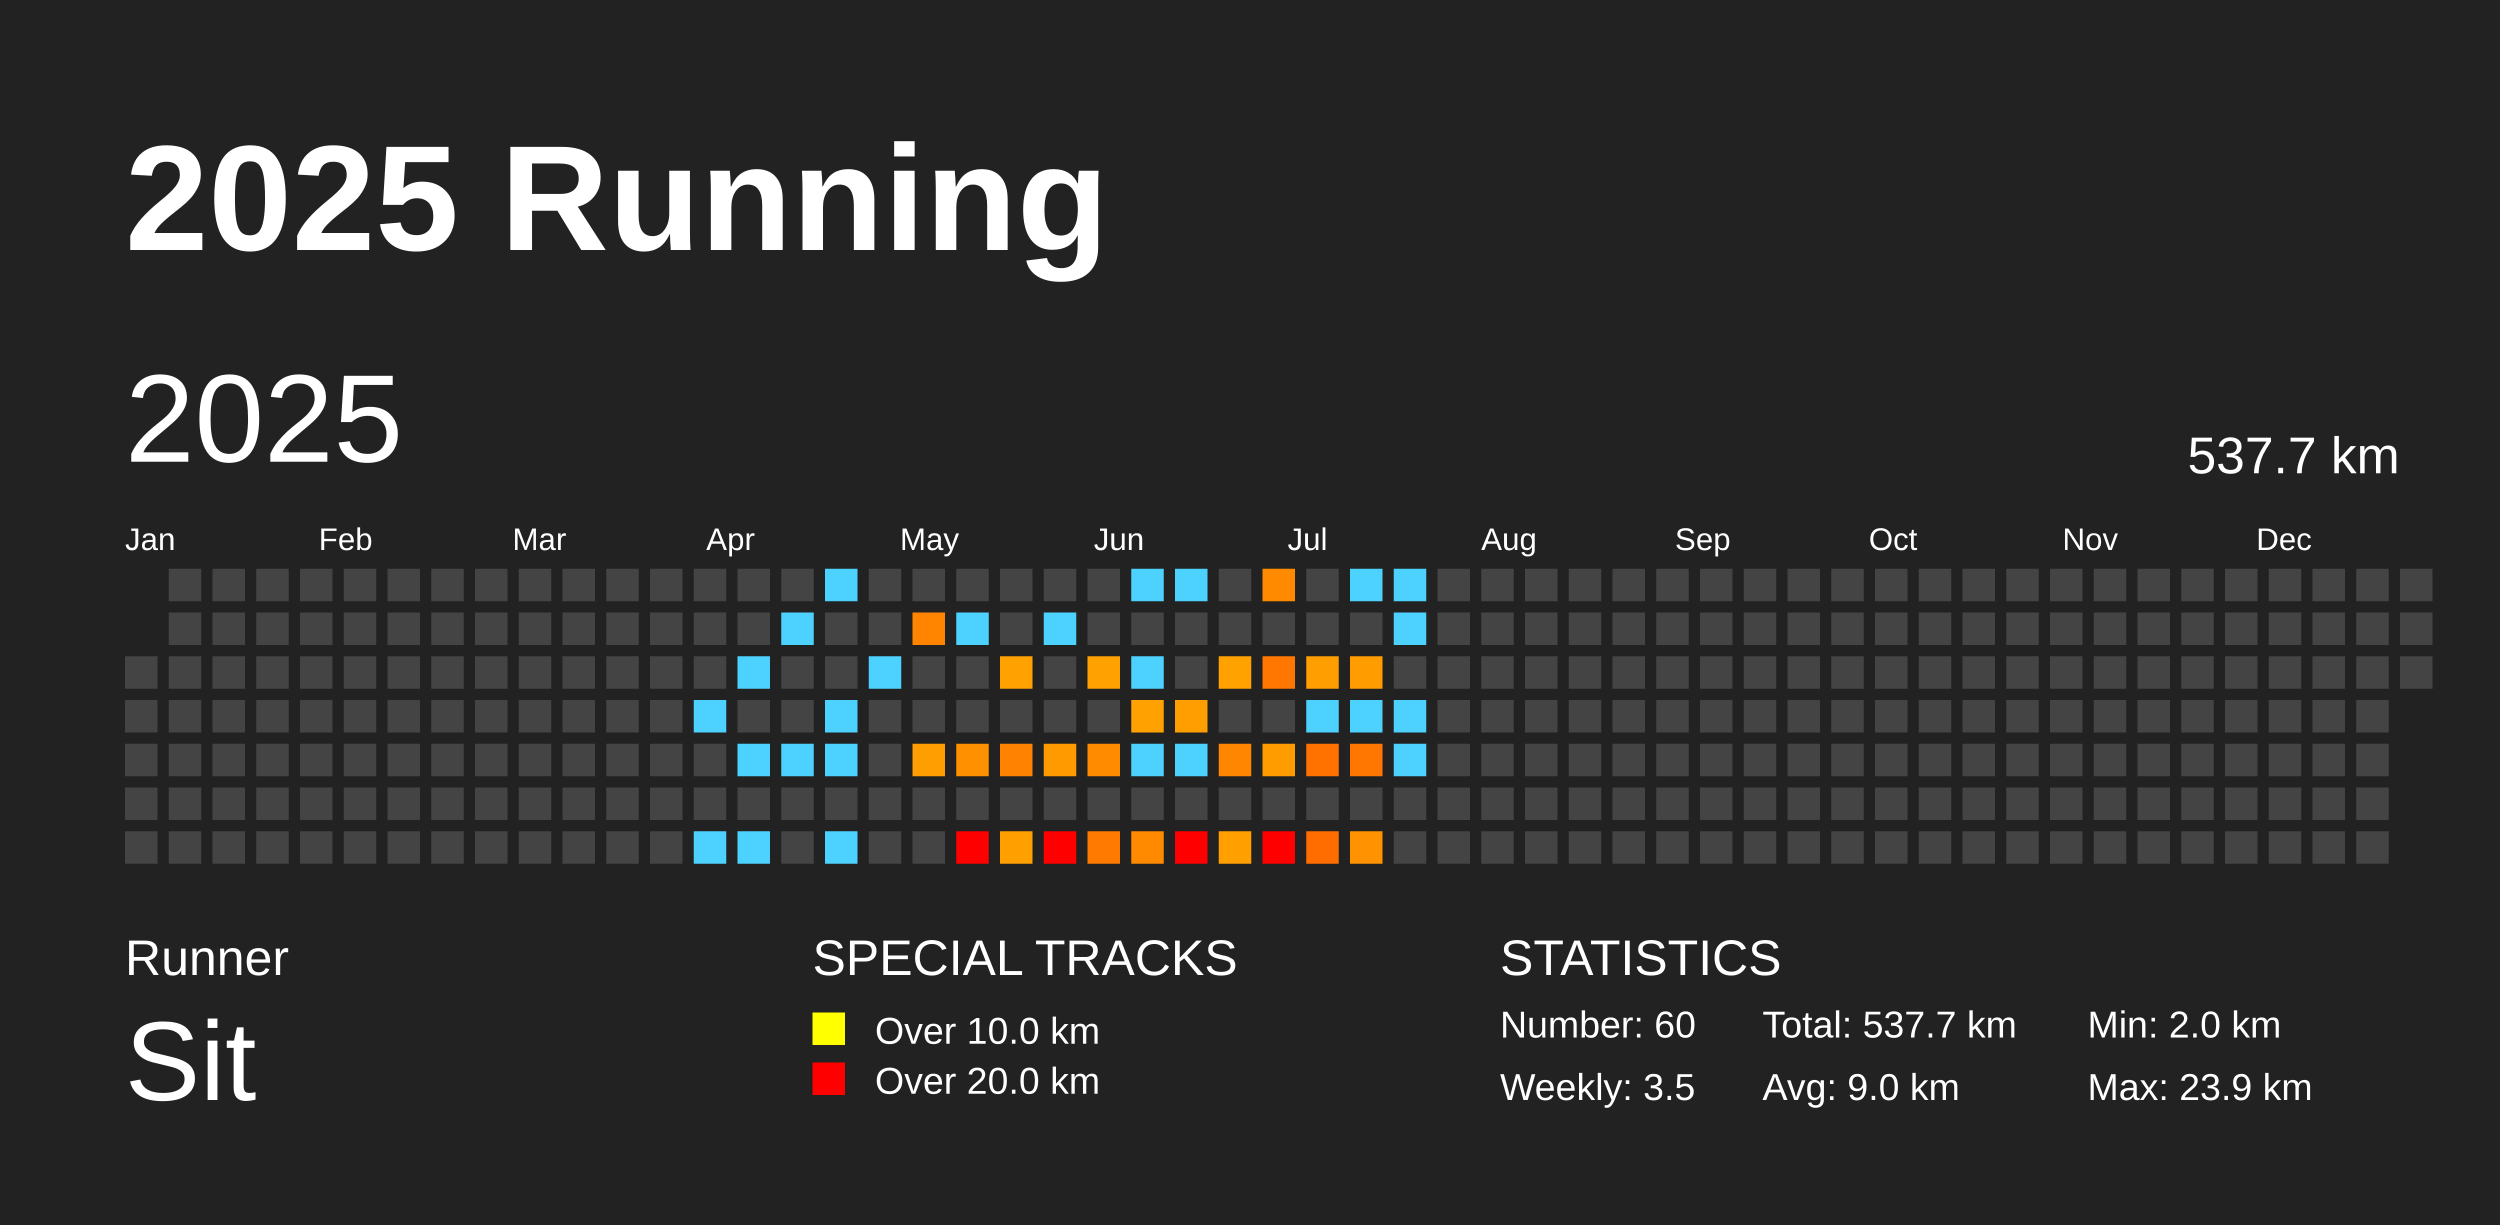
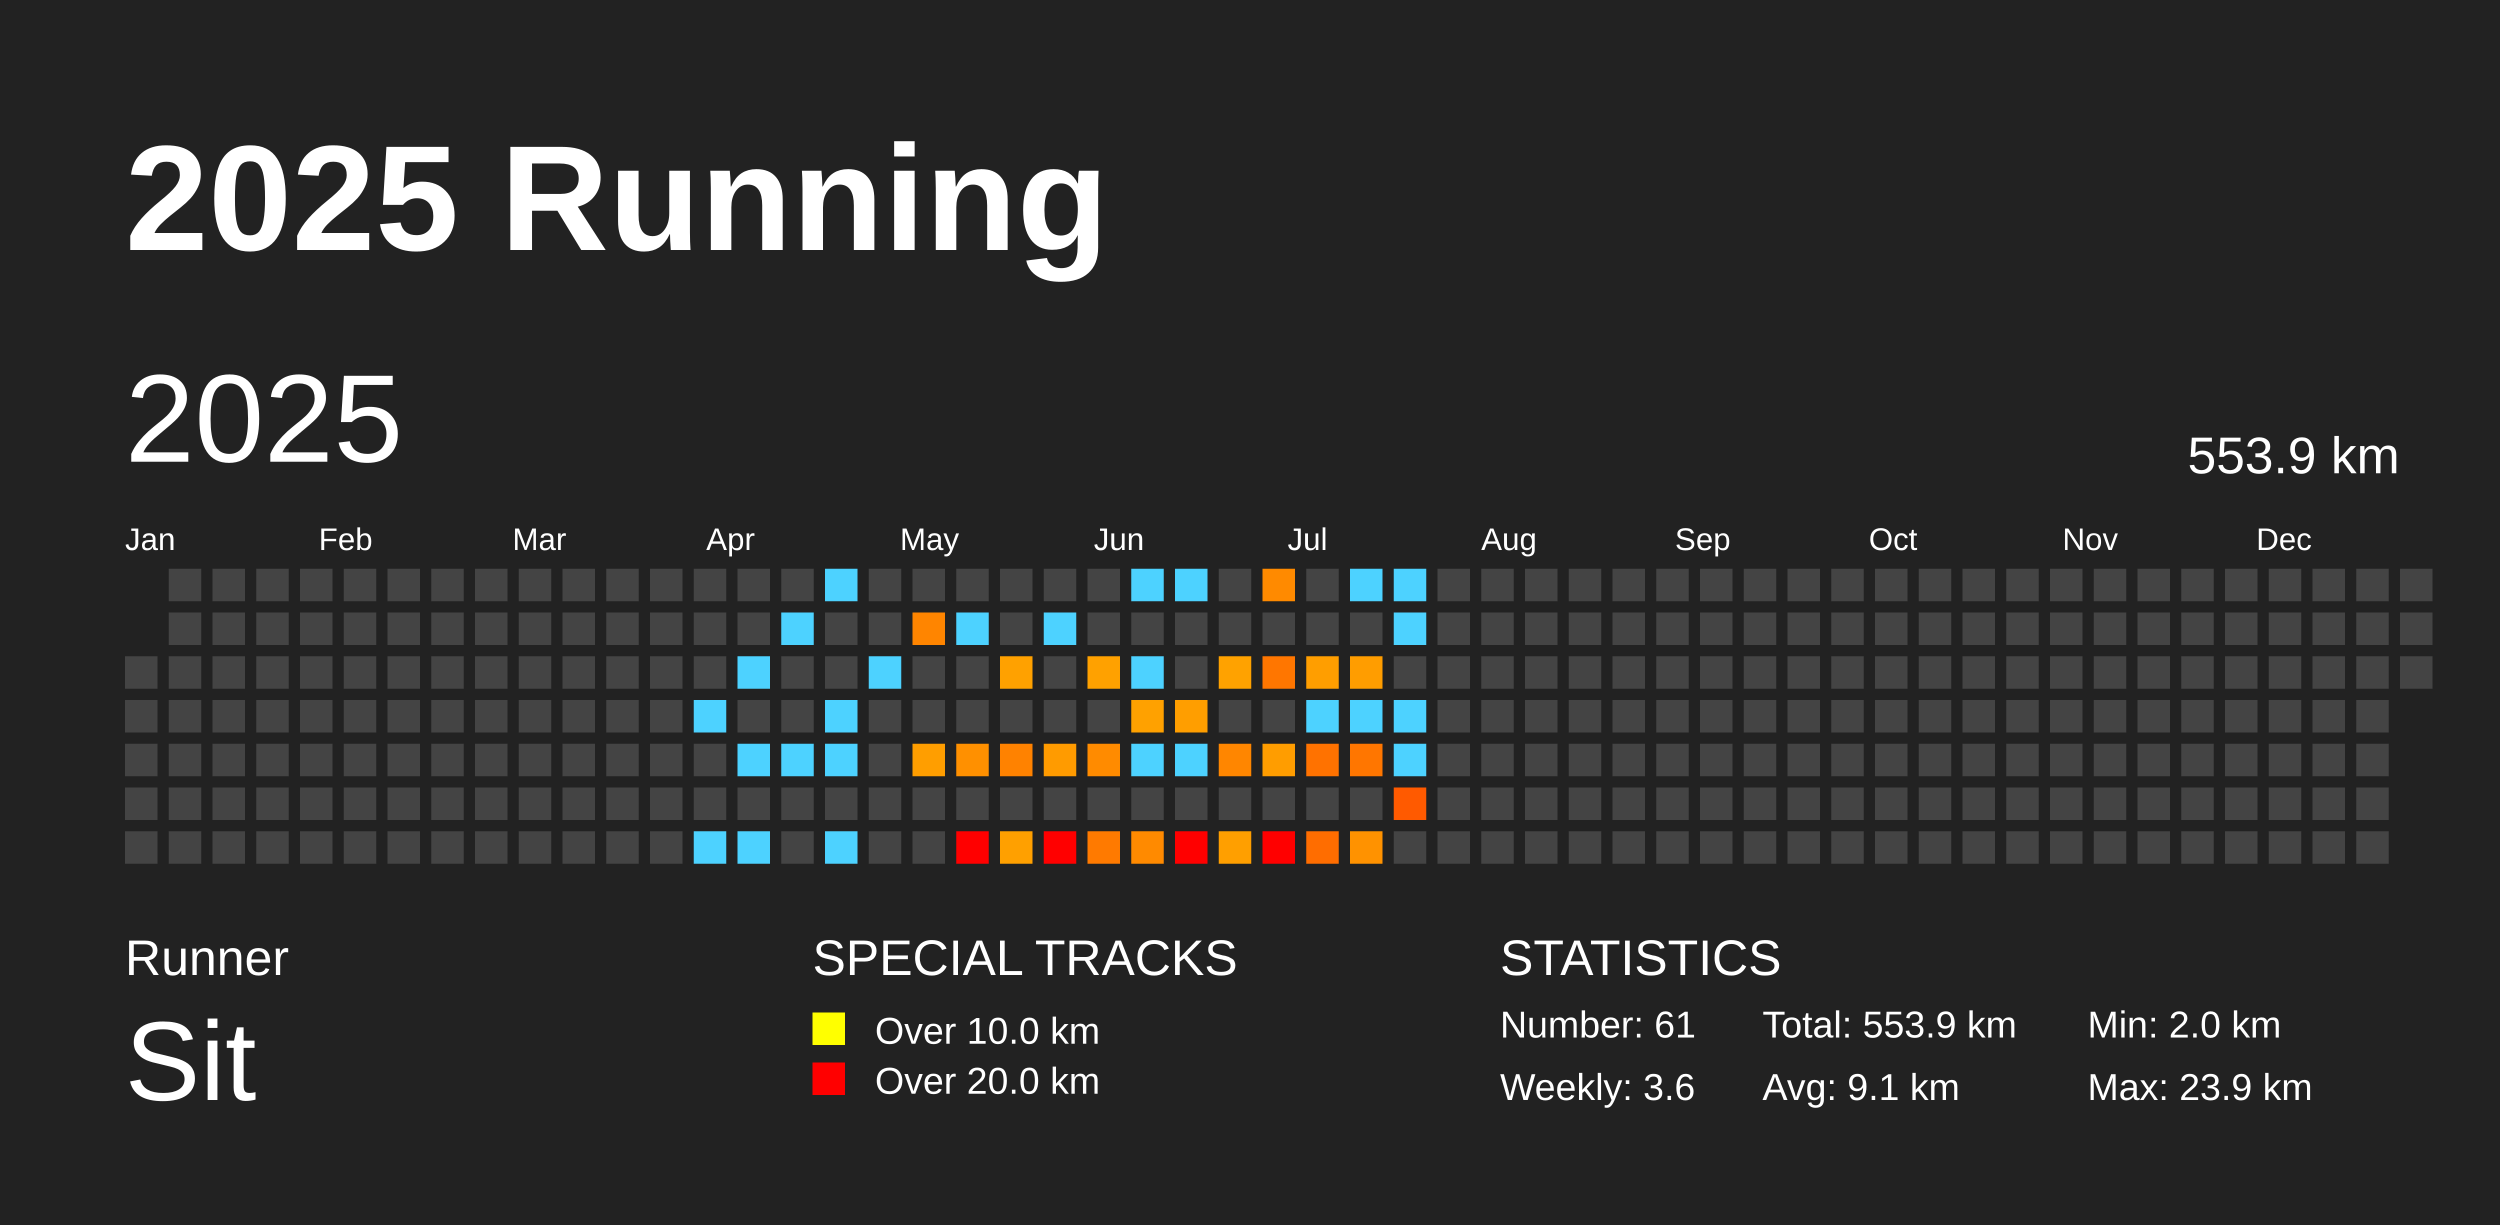
<svg xmlns="http://www.w3.org/2000/svg" baseProfile="full" height="98mm" version="1.1" viewBox="0,0,200,98" width="200mm">
  <defs />
  <rect fill="#222222" height="98" width="200" x="0" y="0" />
  <text fill="#FFFFFF" style="font-size:12px; font-family:Arial; font-weight:bold;" x="10" y="20">2025 Running</text>
  <text fill="#FFFFFF" style="font-size:4px; font-family:Arial" x="10" y="78">Runner</text>
  <text fill="#FFFFFF" style="font-size:9px; font-family:Arial" x="10" y="88">Sit</text>
  <text fill="#FFFFFF" style="font-size:4px; font-family:Arial" x="65" y="78">SPECIAL TRACKS</text>
  <rect fill="yellow" height="2.6" width="2.6" x="65" y="81" />
  <text fill="#FFFFFF" style="font-size:3px; font-family:Arial" x="70" y="83.5">Over 10.0 km</text>
  <rect fill="red" height="2.6" width="2.6" x="65" y="85" />
  <text fill="#FFFFFF" style="font-size:3px; font-family:Arial" x="70" y="87.5">Over 20.0 km</text>
  <text fill="#FFFFFF" style="font-size:4px; font-family:Arial" x="120" y="78">STATISTICS</text>
-   <text fill="#FFFFFF" style="font-size:3px; font-family:Arial" x="120" y="83">Number: 60</text>
-   <text fill="#FFFFFF" style="font-size:3px; font-family:Arial" x="120" y="88">Weekly: 3.5</text>
-   <text fill="#FFFFFF" style="font-size:3px; font-family:Arial" x="141" y="83">Total: 537.7 km</text>
-   <text fill="#FFFFFF" style="font-size:3px; font-family:Arial" x="141" y="88">Avg: 9.0 km</text>
+   <text fill="#FFFFFF" style="font-size:3px; font-family:Arial" x="120" y="83">Number: 61</text>
+   <text fill="#FFFFFF" style="font-size:3px; font-family:Arial" x="120" y="88">Weekly: 3.6</text>
+   <text fill="#FFFFFF" style="font-size:3px; font-family:Arial" x="141" y="83">Total: 553.9 km</text>
+   <text fill="#FFFFFF" style="font-size:3px; font-family:Arial" x="141" y="88">Avg: 9.1 km</text>
  <text fill="#FFFFFF" style="font-size:3px; font-family:Arial" x="167" y="83">Min: 2.0 km</text>
  <text fill="#FFFFFF" style="font-size:3px; font-family:Arial" x="167" y="88">Max: 23.9 km</text>
  <text dominant-baseline="hanging" fill="#FFFFFF" style="font-size:10.0px; font-family:Arial;" x="10" y="30">2025</text>
-   <text dominant-baseline="hanging" fill="#FFFFFF" style="font-size:4.125px; font-family:Arial;" x="175" y="35">537.7 km</text>
+   <text dominant-baseline="hanging" fill="#FFFFFF" style="font-size:4.125px; font-family:Arial;" x="175" y="35">553.9 km</text>
  <text fill="#FFFFFF" style="font-size:2.5px; font-family:Arial" x="10.0" y="44">Jan</text>
  <text fill="#FFFFFF" style="font-size:2.5px; font-family:Arial" x="25.5" y="44">Feb</text>
  <text fill="#FFFFFF" style="font-size:2.5px; font-family:Arial" x="41.0" y="44">Mar</text>
  <text fill="#FFFFFF" style="font-size:2.5px; font-family:Arial" x="56.5" y="44">Apr</text>
  <text fill="#FFFFFF" style="font-size:2.5px; font-family:Arial" x="72.0" y="44">May</text>
  <text fill="#FFFFFF" style="font-size:2.5px; font-family:Arial" x="87.5" y="44">Jun</text>
  <text fill="#FFFFFF" style="font-size:2.5px; font-family:Arial" x="103.0" y="44">Jul</text>
  <text fill="#FFFFFF" style="font-size:2.5px; font-family:Arial" x="118.5" y="44">Aug</text>
  <text fill="#FFFFFF" style="font-size:2.5px; font-family:Arial" x="134.0" y="44">Sep</text>
  <text fill="#FFFFFF" style="font-size:2.5px; font-family:Arial" x="149.5" y="44">Oct</text>
  <text fill="#FFFFFF" style="font-size:2.5px; font-family:Arial" x="165.0" y="44">Nov</text>
  <text fill="#FFFFFF" style="font-size:2.5px; font-family:Arial" x="180.5" y="44">Dec</text>
  <rect fill="#444444" height="2.6" width="2.6" x="10.0" y="52.5" />
  <rect fill="#444444" height="2.6" width="2.6" x="10.0" y="56.0" />
  <rect fill="#444444" height="2.6" width="2.6" x="10.0" y="59.5" />
  <rect fill="#444444" height="2.6" width="2.6" x="10.0" y="63.0" />
  <rect fill="#444444" height="2.6" width="2.6" x="10.0" y="66.5" />
  <rect fill="#444444" height="2.6" width="2.6" x="13.5" y="45.5" />
  <rect fill="#444444" height="2.6" width="2.6" x="13.5" y="49.0" />
  <rect fill="#444444" height="2.6" width="2.6" x="13.5" y="52.5" />
  <rect fill="#444444" height="2.6" width="2.6" x="13.5" y="56.0" />
  <rect fill="#444444" height="2.6" width="2.6" x="13.5" y="59.5" />
  <rect fill="#444444" height="2.6" width="2.6" x="13.5" y="63.0" />
  <rect fill="#444444" height="2.6" width="2.6" x="13.5" y="66.5" />
  <rect fill="#444444" height="2.6" width="2.6" x="17.0" y="45.5" />
  <rect fill="#444444" height="2.6" width="2.6" x="17.0" y="49.0" />
  <rect fill="#444444" height="2.6" width="2.6" x="17.0" y="52.5" />
  <rect fill="#444444" height="2.6" width="2.6" x="17.0" y="56.0" />
  <rect fill="#444444" height="2.6" width="2.6" x="17.0" y="59.5" />
  <rect fill="#444444" height="2.6" width="2.6" x="17.0" y="63.0" />
  <rect fill="#444444" height="2.6" width="2.6" x="17.0" y="66.5" />
  <rect fill="#444444" height="2.6" width="2.6" x="20.5" y="45.5" />
  <rect fill="#444444" height="2.6" width="2.6" x="20.5" y="49.0" />
  <rect fill="#444444" height="2.6" width="2.6" x="20.5" y="52.5" />
  <rect fill="#444444" height="2.6" width="2.6" x="20.5" y="56.0" />
  <rect fill="#444444" height="2.6" width="2.6" x="20.5" y="59.5" />
  <rect fill="#444444" height="2.6" width="2.6" x="20.5" y="63.0" />
  <rect fill="#444444" height="2.6" width="2.6" x="20.5" y="66.5" />
  <rect fill="#444444" height="2.6" width="2.6" x="24.0" y="45.5" />
  <rect fill="#444444" height="2.6" width="2.6" x="24.0" y="49.0" />
  <rect fill="#444444" height="2.6" width="2.6" x="24.0" y="52.5" />
  <rect fill="#444444" height="2.6" width="2.6" x="24.0" y="56.0" />
  <rect fill="#444444" height="2.6" width="2.6" x="24.0" y="59.5" />
  <rect fill="#444444" height="2.6" width="2.6" x="24.0" y="63.0" />
  <rect fill="#444444" height="2.6" width="2.6" x="24.0" y="66.5" />
  <rect fill="#444444" height="2.6" width="2.6" x="27.5" y="45.5" />
  <rect fill="#444444" height="2.6" width="2.6" x="27.5" y="49.0" />
  <rect fill="#444444" height="2.6" width="2.6" x="27.5" y="52.5" />
  <rect fill="#444444" height="2.6" width="2.6" x="27.5" y="56.0" />
  <rect fill="#444444" height="2.6" width="2.6" x="27.5" y="59.5" />
  <rect fill="#444444" height="2.6" width="2.6" x="27.5" y="63.0" />
  <rect fill="#444444" height="2.6" width="2.6" x="27.5" y="66.5" />
  <rect fill="#444444" height="2.6" width="2.6" x="31.0" y="45.5" />
  <rect fill="#444444" height="2.6" width="2.6" x="31.0" y="49.0" />
  <rect fill="#444444" height="2.6" width="2.6" x="31.0" y="52.5" />
  <rect fill="#444444" height="2.6" width="2.6" x="31.0" y="56.0" />
  <rect fill="#444444" height="2.6" width="2.6" x="31.0" y="59.5" />
  <rect fill="#444444" height="2.6" width="2.6" x="31.0" y="63.0" />
  <rect fill="#444444" height="2.6" width="2.6" x="31.0" y="66.5" />
  <rect fill="#444444" height="2.6" width="2.6" x="34.5" y="45.5" />
  <rect fill="#444444" height="2.6" width="2.6" x="34.5" y="49.0" />
  <rect fill="#444444" height="2.6" width="2.6" x="34.5" y="52.5" />
  <rect fill="#444444" height="2.6" width="2.6" x="34.5" y="56.0" />
  <rect fill="#444444" height="2.6" width="2.6" x="34.5" y="59.5" />
  <rect fill="#444444" height="2.6" width="2.6" x="34.5" y="63.0" />
  <rect fill="#444444" height="2.6" width="2.6" x="34.5" y="66.5" />
  <rect fill="#444444" height="2.6" width="2.6" x="38.0" y="45.5" />
  <rect fill="#444444" height="2.6" width="2.6" x="38.0" y="49.0" />
  <rect fill="#444444" height="2.6" width="2.6" x="38.0" y="52.5" />
  <rect fill="#444444" height="2.6" width="2.6" x="38.0" y="56.0" />
  <rect fill="#444444" height="2.6" width="2.6" x="38.0" y="59.5" />
  <rect fill="#444444" height="2.6" width="2.6" x="38.0" y="63.0" />
  <rect fill="#444444" height="2.6" width="2.6" x="38.0" y="66.5" />
  <rect fill="#444444" height="2.6" width="2.6" x="41.5" y="45.5" />
  <rect fill="#444444" height="2.6" width="2.6" x="41.5" y="49.0" />
  <rect fill="#444444" height="2.6" width="2.6" x="41.5" y="52.5" />
  <rect fill="#444444" height="2.6" width="2.6" x="41.5" y="56.0" />
  <rect fill="#444444" height="2.6" width="2.6" x="41.5" y="59.5" />
  <rect fill="#444444" height="2.6" width="2.6" x="41.5" y="63.0" />
  <rect fill="#444444" height="2.6" width="2.6" x="41.5" y="66.5" />
  <rect fill="#444444" height="2.6" width="2.6" x="45.0" y="45.5" />
  <rect fill="#444444" height="2.6" width="2.6" x="45.0" y="49.0" />
  <rect fill="#444444" height="2.6" width="2.6" x="45.0" y="52.5" />
  <rect fill="#444444" height="2.6" width="2.6" x="45.0" y="56.0" />
  <rect fill="#444444" height="2.6" width="2.6" x="45.0" y="59.5" />
  <rect fill="#444444" height="2.6" width="2.6" x="45.0" y="63.0" />
  <rect fill="#444444" height="2.6" width="2.6" x="45.0" y="66.5" />
  <rect fill="#444444" height="2.6" width="2.6" x="48.5" y="45.5" />
  <rect fill="#444444" height="2.6" width="2.6" x="48.5" y="49.0" />
  <rect fill="#444444" height="2.6" width="2.6" x="48.5" y="52.5" />
  <rect fill="#444444" height="2.6" width="2.6" x="48.5" y="56.0" />
  <rect fill="#444444" height="2.6" width="2.6" x="48.5" y="59.5" />
  <rect fill="#444444" height="2.6" width="2.6" x="48.5" y="63.0" />
  <rect fill="#444444" height="2.6" width="2.6" x="48.5" y="66.5" />
  <rect fill="#444444" height="2.6" width="2.6" x="52.0" y="45.5" />
  <rect fill="#444444" height="2.6" width="2.6" x="52.0" y="49.0" />
  <rect fill="#444444" height="2.6" width="2.6" x="52.0" y="52.5" />
  <rect fill="#444444" height="2.6" width="2.6" x="52.0" y="56.0" />
  <rect fill="#444444" height="2.6" width="2.6" x="52.0" y="59.5" />
  <rect fill="#444444" height="2.6" width="2.6" x="52.0" y="63.0" />
  <rect fill="#444444" height="2.6" width="2.6" x="52.0" y="66.5" />
  <rect fill="#444444" height="2.6" width="2.6" x="55.5" y="45.5" />
  <rect fill="#444444" height="2.6" width="2.6" x="55.5" y="49.0" />
  <rect fill="#444444" height="2.6" width="2.6" x="55.5" y="52.5" />
  <rect fill="#4dd2ff" height="2.6" width="2.6" x="55.5" y="56.0" />
  <rect fill="#444444" height="2.6" width="2.6" x="55.5" y="59.5" />
  <rect fill="#444444" height="2.6" width="2.6" x="55.5" y="63.0" />
  <rect fill="#4dd2ff" height="2.6" width="2.6" x="55.5" y="66.5" />
  <rect fill="#444444" height="2.6" width="2.6" x="59.0" y="45.5" />
  <rect fill="#444444" height="2.6" width="2.6" x="59.0" y="49.0" />
  <rect fill="#4dd2ff" height="2.6" width="2.6" x="59.0" y="52.5" />
  <rect fill="#444444" height="2.6" width="2.6" x="59.0" y="56.0" />
  <rect fill="#4dd2ff" height="2.6" width="2.6" x="59.0" y="59.5" />
  <rect fill="#444444" height="2.6" width="2.6" x="59.0" y="63.0" />
  <rect fill="#4dd2ff" height="2.6" width="2.6" x="59.0" y="66.5" />
  <rect fill="#444444" height="2.6" width="2.6" x="62.5" y="45.5" />
  <rect fill="#4dd2ff" height="2.6" width="2.6" x="62.5" y="49.0" />
  <rect fill="#444444" height="2.6" width="2.6" x="62.5" y="52.5" />
  <rect fill="#444444" height="2.6" width="2.6" x="62.5" y="56.0" />
  <rect fill="#4dd2ff" height="2.6" width="2.6" x="62.5" y="59.5" />
  <rect fill="#444444" height="2.6" width="2.6" x="62.5" y="63.0" />
  <rect fill="#444444" height="2.6" width="2.6" x="62.5" y="66.5" />
  <rect fill="#4dd2ff" height="2.6" width="2.6" x="66.0" y="45.5" />
  <rect fill="#444444" height="2.6" width="2.6" x="66.0" y="49.0" />
  <rect fill="#444444" height="2.6" width="2.6" x="66.0" y="52.5" />
  <rect fill="#4dd2ff" height="2.6" width="2.6" x="66.0" y="56.0" />
  <rect fill="#4dd2ff" height="2.6" width="2.6" x="66.0" y="59.5" />
  <rect fill="#444444" height="2.6" width="2.6" x="66.0" y="63.0" />
  <rect fill="#4dd2ff" height="2.6" width="2.6" x="66.0" y="66.5" />
  <rect fill="#444444" height="2.6" width="2.6" x="69.5" y="45.5" />
  <rect fill="#444444" height="2.6" width="2.6" x="69.5" y="49.0" />
  <rect fill="#4dd2ff" height="2.6" width="2.6" x="69.5" y="52.5" />
  <rect fill="#444444" height="2.6" width="2.6" x="69.5" y="56.0" />
  <rect fill="#444444" height="2.6" width="2.6" x="69.5" y="59.5" />
  <rect fill="#444444" height="2.6" width="2.6" x="69.5" y="63.0" />
  <rect fill="#444444" height="2.6" width="2.6" x="69.5" y="66.5" />
  <rect fill="#444444" height="2.6" width="2.6" x="73.0" y="45.5" />
  <rect fill="#ff8500" height="2.6" width="2.6" x="73.0" y="49.0" />
  <rect fill="#444444" height="2.6" width="2.6" x="73.0" y="52.5" />
  <rect fill="#444444" height="2.6" width="2.6" x="73.0" y="56.0" />
  <rect fill="#ff9e00" height="2.6" width="2.6" x="73.0" y="59.5" />
  <rect fill="#444444" height="2.6" width="2.6" x="73.0" y="63.0" />
  <rect fill="#444444" height="2.6" width="2.6" x="73.0" y="66.5" />
  <rect fill="#444444" height="2.6" width="2.6" x="76.5" y="45.5" />
  <rect fill="#4dd2ff" height="2.6" width="2.6" x="76.5" y="49.0" />
  <rect fill="#444444" height="2.6" width="2.6" x="76.5" y="52.5" />
  <rect fill="#444444" height="2.6" width="2.6" x="76.5" y="56.0" />
  <rect fill="#ff9000" height="2.6" width="2.6" x="76.5" y="59.5" />
  <rect fill="#444444" height="2.6" width="2.6" x="76.5" y="63.0" />
  <rect fill="red" height="2.6" width="2.6" x="76.5" y="66.5" />
  <rect fill="#444444" height="2.6" width="2.6" x="80.0" y="45.5" />
  <rect fill="#444444" height="2.6" width="2.6" x="80.0" y="49.0" />
  <rect fill="#ffa100" height="2.6" width="2.6" x="80.0" y="52.5" />
  <rect fill="#444444" height="2.6" width="2.6" x="80.0" y="56.0" />
  <rect fill="#ff8200" height="2.6" width="2.6" x="80.0" y="59.5" />
  <rect fill="#444444" height="2.6" width="2.6" x="80.0" y="63.0" />
  <rect fill="#ffa000" height="2.6" width="2.6" x="80.0" y="66.5" />
  <rect fill="#444444" height="2.6" width="2.6" x="83.5" y="45.5" />
  <rect fill="#4dd2ff" height="2.6" width="2.6" x="83.5" y="49.0" />
  <rect fill="#444444" height="2.6" width="2.6" x="83.5" y="52.5" />
  <rect fill="#444444" height="2.6" width="2.6" x="83.5" y="56.0" />
  <rect fill="#ff9b00" height="2.6" width="2.6" x="83.5" y="59.5" />
  <rect fill="#444444" height="2.6" width="2.6" x="83.5" y="63.0" />
  <rect fill="red" height="2.6" width="2.6" x="83.5" y="66.5" />
  <rect fill="#444444" height="2.6" width="2.6" x="87.0" y="45.5" />
  <rect fill="#444444" height="2.6" width="2.6" x="87.0" y="49.0" />
  <rect fill="#ffa100" height="2.6" width="2.6" x="87.0" y="52.5" />
  <rect fill="#444444" height="2.6" width="2.6" x="87.0" y="56.0" />
  <rect fill="#ff8b00" height="2.6" width="2.6" x="87.0" y="59.5" />
  <rect fill="#444444" height="2.6" width="2.6" x="87.0" y="63.0" />
  <rect fill="#ff7a00" height="2.6" width="2.6" x="87.0" y="66.5" />
  <rect fill="#4dd2ff" height="2.6" width="2.6" x="90.5" y="45.5" />
  <rect fill="#444444" height="2.6" width="2.6" x="90.5" y="49.0" />
  <rect fill="#4dd2ff" height="2.6" width="2.6" x="90.5" y="52.5" />
  <rect fill="#ffa100" height="2.6" width="2.6" x="90.5" y="56.0" />
  <rect fill="#4dd2ff" height="2.6" width="2.6" x="90.5" y="59.5" />
  <rect fill="#444444" height="2.6" width="2.6" x="90.5" y="63.0" />
  <rect fill="#ff8a00" height="2.6" width="2.6" x="90.5" y="66.5" />
  <rect fill="#4dd2ff" height="2.6" width="2.6" x="94.0" y="45.5" />
  <rect fill="#444444" height="2.6" width="2.6" x="94.0" y="49.0" />
  <rect fill="#444444" height="2.6" width="2.6" x="94.0" y="52.5" />
  <rect fill="#ff9e00" height="2.6" width="2.6" x="94.0" y="56.0" />
  <rect fill="#4dd2ff" height="2.6" width="2.6" x="94.0" y="59.5" />
  <rect fill="#444444" height="2.6" width="2.6" x="94.0" y="63.0" />
  <rect fill="red" height="2.6" width="2.6" x="94.0" y="66.5" />
  <rect fill="#444444" height="2.6" width="2.6" x="97.5" y="45.5" />
  <rect fill="#444444" height="2.6" width="2.6" x="97.5" y="49.0" />
  <rect fill="#ffa200" height="2.6" width="2.6" x="97.5" y="52.5" />
  <rect fill="#444444" height="2.6" width="2.6" x="97.5" y="56.0" />
  <rect fill="#ff8600" height="2.6" width="2.6" x="97.5" y="59.5" />
  <rect fill="#444444" height="2.6" width="2.6" x="97.5" y="63.0" />
  <rect fill="#ff9f00" height="2.6" width="2.6" x="97.5" y="66.5" />
  <rect fill="#ff8a00" height="2.6" width="2.6" x="101.0" y="45.5" />
  <rect fill="#444444" height="2.6" width="2.6" x="101.0" y="49.0" />
  <rect fill="#ff7600" height="2.6" width="2.6" x="101.0" y="52.5" />
  <rect fill="#444444" height="2.6" width="2.6" x="101.0" y="56.0" />
  <rect fill="#ff9d00" height="2.6" width="2.6" x="101.0" y="59.5" />
  <rect fill="#444444" height="2.6" width="2.6" x="101.0" y="63.0" />
  <rect fill="red" height="2.6" width="2.6" x="101.0" y="66.5" />
  <rect fill="#444444" height="2.6" width="2.6" x="104.5" y="45.5" />
  <rect fill="#444444" height="2.6" width="2.6" x="104.5" y="49.0" />
  <rect fill="#ff9e00" height="2.6" width="2.6" x="104.5" y="52.5" />
  <rect fill="#4dd2ff" height="2.6" width="2.6" x="104.5" y="56.0" />
  <rect fill="#ff7200" height="2.6" width="2.6" x="104.5" y="59.5" />
  <rect fill="#444444" height="2.6" width="2.6" x="104.5" y="63.0" />
  <rect fill="#ff6d00" height="2.6" width="2.6" x="104.5" y="66.5" />
  <rect fill="#4dd2ff" height="2.6" width="2.6" x="108.0" y="45.5" />
  <rect fill="#444444" height="2.6" width="2.6" x="108.0" y="49.0" />
  <rect fill="#ff9d00" height="2.6" width="2.6" x="108.0" y="52.5" />
  <rect fill="#4dd2ff" height="2.6" width="2.6" x="108.0" y="56.0" />
  <rect fill="#ff7600" height="2.6" width="2.6" x="108.0" y="59.5" />
  <rect fill="#444444" height="2.6" width="2.6" x="108.0" y="63.0" />
  <rect fill="#ff9200" height="2.6" width="2.6" x="108.0" y="66.5" />
  <rect fill="#4dd2ff" height="2.6" width="2.6" x="111.5" y="45.5" />
  <rect fill="#4dd2ff" height="2.6" width="2.6" x="111.5" y="49.0" />
  <rect fill="#444444" height="2.6" width="2.6" x="111.5" y="52.5" />
  <rect fill="#4dd2ff" height="2.6" width="2.6" x="111.5" y="56.0" />
  <rect fill="#4dd2ff" height="2.6" width="2.6" x="111.5" y="59.5" />
-   <rect fill="#444444" height="2.6" width="2.6" x="111.5" y="63.0" />
+   <rect fill="#ff5a00" height="2.6" width="2.6" x="111.5" y="63.0" />
  <rect fill="#444444" height="2.6" width="2.6" x="111.5" y="66.5" />
  <rect fill="#444444" height="2.6" width="2.6" x="115.0" y="45.5" />
  <rect fill="#444444" height="2.6" width="2.6" x="115.0" y="49.0" />
  <rect fill="#444444" height="2.6" width="2.6" x="115.0" y="52.5" />
  <rect fill="#444444" height="2.6" width="2.6" x="115.0" y="56.0" />
  <rect fill="#444444" height="2.6" width="2.6" x="115.0" y="59.5" />
  <rect fill="#444444" height="2.6" width="2.6" x="115.0" y="63.0" />
  <rect fill="#444444" height="2.6" width="2.6" x="115.0" y="66.5" />
  <rect fill="#444444" height="2.6" width="2.6" x="118.5" y="45.5" />
  <rect fill="#444444" height="2.6" width="2.6" x="118.5" y="49.0" />
  <rect fill="#444444" height="2.6" width="2.6" x="118.5" y="52.5" />
  <rect fill="#444444" height="2.6" width="2.6" x="118.5" y="56.0" />
  <rect fill="#444444" height="2.6" width="2.6" x="118.5" y="59.5" />
  <rect fill="#444444" height="2.6" width="2.6" x="118.5" y="63.0" />
  <rect fill="#444444" height="2.6" width="2.6" x="118.5" y="66.5" />
  <rect fill="#444444" height="2.6" width="2.6" x="122.0" y="45.5" />
  <rect fill="#444444" height="2.6" width="2.6" x="122.0" y="49.0" />
  <rect fill="#444444" height="2.6" width="2.6" x="122.0" y="52.5" />
  <rect fill="#444444" height="2.6" width="2.6" x="122.0" y="56.0" />
  <rect fill="#444444" height="2.6" width="2.6" x="122.0" y="59.5" />
  <rect fill="#444444" height="2.6" width="2.6" x="122.0" y="63.0" />
  <rect fill="#444444" height="2.6" width="2.6" x="122.0" y="66.5" />
  <rect fill="#444444" height="2.6" width="2.6" x="125.5" y="45.5" />
  <rect fill="#444444" height="2.6" width="2.6" x="125.5" y="49.0" />
  <rect fill="#444444" height="2.6" width="2.6" x="125.5" y="52.5" />
  <rect fill="#444444" height="2.6" width="2.6" x="125.5" y="56.0" />
  <rect fill="#444444" height="2.6" width="2.6" x="125.5" y="59.5" />
  <rect fill="#444444" height="2.6" width="2.6" x="125.5" y="63.0" />
  <rect fill="#444444" height="2.6" width="2.6" x="125.5" y="66.5" />
  <rect fill="#444444" height="2.6" width="2.6" x="129.0" y="45.5" />
  <rect fill="#444444" height="2.6" width="2.6" x="129.0" y="49.0" />
  <rect fill="#444444" height="2.6" width="2.6" x="129.0" y="52.5" />
  <rect fill="#444444" height="2.6" width="2.6" x="129.0" y="56.0" />
  <rect fill="#444444" height="2.6" width="2.6" x="129.0" y="59.5" />
  <rect fill="#444444" height="2.6" width="2.6" x="129.0" y="63.0" />
  <rect fill="#444444" height="2.6" width="2.6" x="129.0" y="66.5" />
  <rect fill="#444444" height="2.6" width="2.6" x="132.5" y="45.5" />
  <rect fill="#444444" height="2.6" width="2.6" x="132.5" y="49.0" />
  <rect fill="#444444" height="2.6" width="2.6" x="132.5" y="52.5" />
  <rect fill="#444444" height="2.6" width="2.6" x="132.5" y="56.0" />
  <rect fill="#444444" height="2.6" width="2.6" x="132.5" y="59.5" />
  <rect fill="#444444" height="2.6" width="2.6" x="132.5" y="63.0" />
  <rect fill="#444444" height="2.6" width="2.6" x="132.5" y="66.5" />
  <rect fill="#444444" height="2.6" width="2.6" x="136.0" y="45.5" />
  <rect fill="#444444" height="2.6" width="2.6" x="136.0" y="49.0" />
  <rect fill="#444444" height="2.6" width="2.6" x="136.0" y="52.5" />
  <rect fill="#444444" height="2.6" width="2.6" x="136.0" y="56.0" />
  <rect fill="#444444" height="2.6" width="2.6" x="136.0" y="59.5" />
  <rect fill="#444444" height="2.6" width="2.6" x="136.0" y="63.0" />
  <rect fill="#444444" height="2.6" width="2.6" x="136.0" y="66.5" />
  <rect fill="#444444" height="2.6" width="2.6" x="139.5" y="45.5" />
  <rect fill="#444444" height="2.6" width="2.6" x="139.5" y="49.0" />
  <rect fill="#444444" height="2.6" width="2.6" x="139.5" y="52.5" />
  <rect fill="#444444" height="2.6" width="2.6" x="139.5" y="56.0" />
  <rect fill="#444444" height="2.6" width="2.6" x="139.5" y="59.5" />
  <rect fill="#444444" height="2.6" width="2.6" x="139.5" y="63.0" />
  <rect fill="#444444" height="2.6" width="2.6" x="139.5" y="66.5" />
  <rect fill="#444444" height="2.6" width="2.6" x="143.0" y="45.5" />
  <rect fill="#444444" height="2.6" width="2.6" x="143.0" y="49.0" />
  <rect fill="#444444" height="2.6" width="2.6" x="143.0" y="52.5" />
  <rect fill="#444444" height="2.6" width="2.6" x="143.0" y="56.0" />
  <rect fill="#444444" height="2.6" width="2.6" x="143.0" y="59.5" />
  <rect fill="#444444" height="2.6" width="2.6" x="143.0" y="63.0" />
  <rect fill="#444444" height="2.6" width="2.6" x="143.0" y="66.5" />
  <rect fill="#444444" height="2.6" width="2.6" x="146.5" y="45.5" />
  <rect fill="#444444" height="2.6" width="2.6" x="146.5" y="49.0" />
  <rect fill="#444444" height="2.6" width="2.6" x="146.5" y="52.5" />
  <rect fill="#444444" height="2.6" width="2.6" x="146.5" y="56.0" />
  <rect fill="#444444" height="2.6" width="2.6" x="146.5" y="59.5" />
  <rect fill="#444444" height="2.6" width="2.6" x="146.5" y="63.0" />
  <rect fill="#444444" height="2.6" width="2.6" x="146.5" y="66.5" />
  <rect fill="#444444" height="2.6" width="2.6" x="150.0" y="45.5" />
  <rect fill="#444444" height="2.6" width="2.6" x="150.0" y="49.0" />
  <rect fill="#444444" height="2.6" width="2.6" x="150.0" y="52.5" />
  <rect fill="#444444" height="2.6" width="2.6" x="150.0" y="56.0" />
  <rect fill="#444444" height="2.6" width="2.6" x="150.0" y="59.5" />
  <rect fill="#444444" height="2.6" width="2.6" x="150.0" y="63.0" />
  <rect fill="#444444" height="2.6" width="2.6" x="150.0" y="66.5" />
  <rect fill="#444444" height="2.6" width="2.6" x="153.5" y="45.5" />
  <rect fill="#444444" height="2.6" width="2.6" x="153.5" y="49.0" />
  <rect fill="#444444" height="2.6" width="2.6" x="153.5" y="52.5" />
  <rect fill="#444444" height="2.6" width="2.6" x="153.5" y="56.0" />
  <rect fill="#444444" height="2.6" width="2.6" x="153.5" y="59.5" />
  <rect fill="#444444" height="2.6" width="2.6" x="153.5" y="63.0" />
  <rect fill="#444444" height="2.6" width="2.6" x="153.5" y="66.5" />
  <rect fill="#444444" height="2.6" width="2.6" x="157.0" y="45.5" />
  <rect fill="#444444" height="2.6" width="2.6" x="157.0" y="49.0" />
  <rect fill="#444444" height="2.6" width="2.6" x="157.0" y="52.5" />
  <rect fill="#444444" height="2.6" width="2.6" x="157.0" y="56.0" />
  <rect fill="#444444" height="2.6" width="2.6" x="157.0" y="59.5" />
  <rect fill="#444444" height="2.6" width="2.6" x="157.0" y="63.0" />
  <rect fill="#444444" height="2.6" width="2.6" x="157.0" y="66.5" />
  <rect fill="#444444" height="2.6" width="2.6" x="160.5" y="45.5" />
  <rect fill="#444444" height="2.6" width="2.6" x="160.5" y="49.0" />
  <rect fill="#444444" height="2.6" width="2.6" x="160.5" y="52.5" />
  <rect fill="#444444" height="2.6" width="2.6" x="160.5" y="56.0" />
  <rect fill="#444444" height="2.6" width="2.6" x="160.5" y="59.5" />
  <rect fill="#444444" height="2.6" width="2.6" x="160.5" y="63.0" />
  <rect fill="#444444" height="2.6" width="2.6" x="160.5" y="66.5" />
  <rect fill="#444444" height="2.6" width="2.6" x="164.0" y="45.5" />
  <rect fill="#444444" height="2.6" width="2.6" x="164.0" y="49.0" />
  <rect fill="#444444" height="2.6" width="2.6" x="164.0" y="52.5" />
  <rect fill="#444444" height="2.6" width="2.6" x="164.0" y="56.0" />
  <rect fill="#444444" height="2.6" width="2.6" x="164.0" y="59.5" />
  <rect fill="#444444" height="2.6" width="2.6" x="164.0" y="63.0" />
  <rect fill="#444444" height="2.6" width="2.6" x="164.0" y="66.5" />
  <rect fill="#444444" height="2.6" width="2.6" x="167.5" y="45.5" />
  <rect fill="#444444" height="2.6" width="2.6" x="167.5" y="49.0" />
  <rect fill="#444444" height="2.6" width="2.6" x="167.5" y="52.5" />
  <rect fill="#444444" height="2.6" width="2.6" x="167.5" y="56.0" />
  <rect fill="#444444" height="2.6" width="2.6" x="167.5" y="59.5" />
  <rect fill="#444444" height="2.6" width="2.6" x="167.5" y="63.0" />
  <rect fill="#444444" height="2.6" width="2.6" x="167.5" y="66.5" />
  <rect fill="#444444" height="2.6" width="2.6" x="171.0" y="45.5" />
  <rect fill="#444444" height="2.6" width="2.6" x="171.0" y="49.0" />
  <rect fill="#444444" height="2.6" width="2.6" x="171.0" y="52.5" />
  <rect fill="#444444" height="2.6" width="2.6" x="171.0" y="56.0" />
  <rect fill="#444444" height="2.6" width="2.6" x="171.0" y="59.5" />
  <rect fill="#444444" height="2.6" width="2.6" x="171.0" y="63.0" />
  <rect fill="#444444" height="2.6" width="2.6" x="171.0" y="66.5" />
  <rect fill="#444444" height="2.6" width="2.6" x="174.5" y="45.5" />
  <rect fill="#444444" height="2.6" width="2.6" x="174.5" y="49.0" />
  <rect fill="#444444" height="2.6" width="2.6" x="174.5" y="52.5" />
  <rect fill="#444444" height="2.6" width="2.6" x="174.5" y="56.0" />
  <rect fill="#444444" height="2.6" width="2.6" x="174.5" y="59.5" />
  <rect fill="#444444" height="2.6" width="2.6" x="174.5" y="63.0" />
  <rect fill="#444444" height="2.6" width="2.6" x="174.5" y="66.5" />
  <rect fill="#444444" height="2.6" width="2.6" x="178.0" y="45.5" />
  <rect fill="#444444" height="2.6" width="2.6" x="178.0" y="49.0" />
  <rect fill="#444444" height="2.6" width="2.6" x="178.0" y="52.5" />
  <rect fill="#444444" height="2.6" width="2.6" x="178.0" y="56.0" />
  <rect fill="#444444" height="2.6" width="2.6" x="178.0" y="59.5" />
  <rect fill="#444444" height="2.6" width="2.6" x="178.0" y="63.0" />
  <rect fill="#444444" height="2.6" width="2.6" x="178.0" y="66.5" />
  <rect fill="#444444" height="2.6" width="2.6" x="181.5" y="45.5" />
  <rect fill="#444444" height="2.6" width="2.6" x="181.5" y="49.0" />
  <rect fill="#444444" height="2.6" width="2.6" x="181.5" y="52.5" />
  <rect fill="#444444" height="2.6" width="2.6" x="181.5" y="56.0" />
  <rect fill="#444444" height="2.6" width="2.6" x="181.5" y="59.5" />
  <rect fill="#444444" height="2.6" width="2.6" x="181.5" y="63.0" />
  <rect fill="#444444" height="2.6" width="2.6" x="181.5" y="66.5" />
  <rect fill="#444444" height="2.6" width="2.6" x="185.0" y="45.5" />
  <rect fill="#444444" height="2.6" width="2.6" x="185.0" y="49.0" />
  <rect fill="#444444" height="2.6" width="2.6" x="185.0" y="52.5" />
  <rect fill="#444444" height="2.6" width="2.6" x="185.0" y="56.0" />
  <rect fill="#444444" height="2.6" width="2.6" x="185.0" y="59.5" />
  <rect fill="#444444" height="2.6" width="2.6" x="185.0" y="63.0" />
  <rect fill="#444444" height="2.6" width="2.6" x="185.0" y="66.5" />
  <rect fill="#444444" height="2.6" width="2.6" x="188.5" y="45.5" />
  <rect fill="#444444" height="2.6" width="2.6" x="188.5" y="49.0" />
  <rect fill="#444444" height="2.6" width="2.6" x="188.5" y="52.5" />
  <rect fill="#444444" height="2.6" width="2.6" x="188.5" y="56.0" />
  <rect fill="#444444" height="2.6" width="2.6" x="188.5" y="59.5" />
  <rect fill="#444444" height="2.6" width="2.6" x="188.5" y="63.0" />
  <rect fill="#444444" height="2.6" width="2.6" x="188.5" y="66.5" />
  <rect fill="#444444" height="2.6" width="2.6" x="192.0" y="45.5" />
  <rect fill="#444444" height="2.6" width="2.6" x="192.0" y="49.0" />
  <rect fill="#444444" height="2.6" width="2.6" x="192.0" y="52.5" />
</svg>
